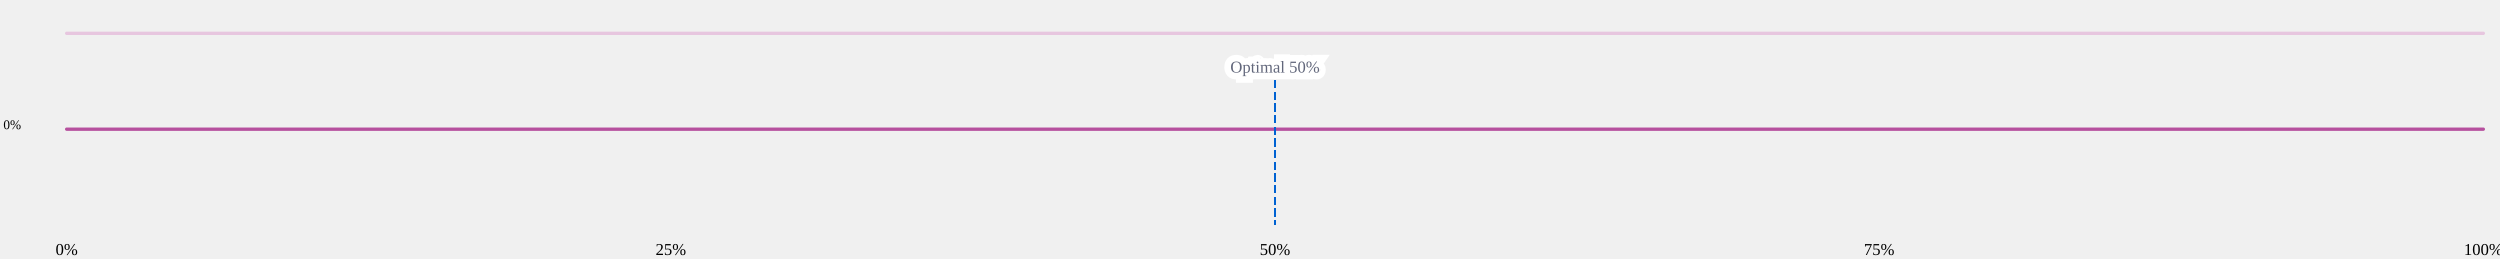
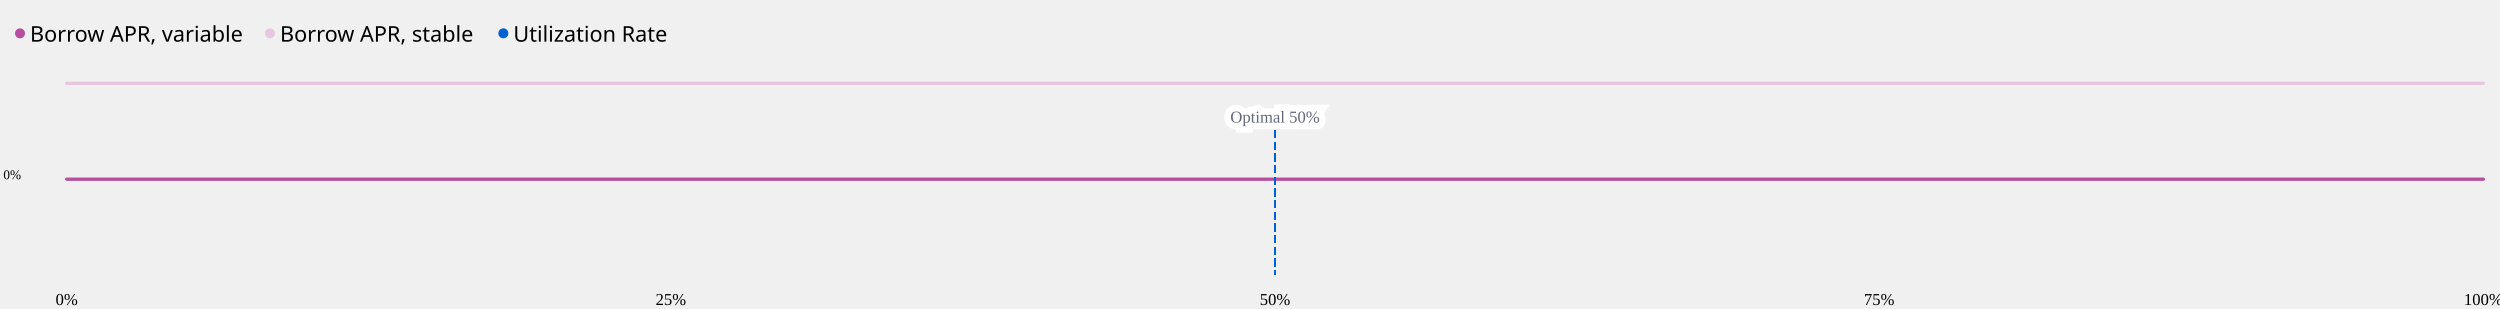
- <svg xmlns="http://www.w3.org/2000/svg" width="1500" height="155">
-   <g class="visx-group" transform="translate(40, 20)">
+ <svg xmlns="http://www.w3.org/2000/svg" style="background: white;" width="1500" height="185">
+   <g style="color: black; font-size: 13px; font-family: sans-serif; transform: translate(18px, 25px);">
+     <g>
+       <circle r="3" cx="-6" cy="-5" style="fill: #B6509E" />
+       <text>Borrow APR, variable</text>
+     </g>
+     <g style="transform: translateX(150px);">
+       <circle r="3" cx="-6" cy="-5" style="fill: rgb(231, 198, 223)" />
+       <text>Borrow APR, stable</text>
+     </g>
+     <g style="transform: translateX(290px);">
+       <circle r="3" cx="-6" cy="-5" style="fill: rgb(0, 98, 210)" />
+       <text>Utilization Rate</text>
+     </g>
+   </g>
+   <g class="visx-group" transform="translate(40, 50)">
    <g class="visx-group visx-rows" transform="translate(0, 0)">
      <line class="visx-line" x1="0" y1="57.5" x2="1450" y2="57.5" fill="transparent" shape-rendering="crispEdges" stroke="#000" stroke-width="1" stroke-dasharray="3,3" pointer-events="none" />
    </g>
    <path class="visx-linepath" d="M0,57.5C2.417,57.5,4.833,57.5,7.25,57.5C9.667,57.5,12.083,57.5,14.5,57.5C16.917,57.5,19.333,57.5,21.75,57.5C24.167,57.5,26.583,57.5,29,57.5C31.417,57.5,33.833,57.5,36.25,57.5C38.667,57.5,41.083,57.5,43.5,57.5C45.917,57.5,48.333,57.5,50.75,57.5C53.167,57.5,55.583,57.5,58,57.5C60.417,57.5,62.833,57.5,65.25,57.5C67.667,57.5,70.083,57.5,72.5,57.5C74.917,57.5,77.333,57.5,79.75,57.5C82.167,57.5,84.583,57.5,87,57.5C89.417,57.5,91.833,57.5,94.25,57.5C96.667,57.5,99.083,57.5,101.5,57.5C103.917,57.5,106.333,57.5,108.75,57.5C111.167,57.5,113.583,57.5,116,57.5C118.417,57.5,120.833,57.5,123.25,57.5C125.667,57.5,128.083,57.5,130.5,57.5C132.917,57.5,135.333,57.5,137.75,57.5C140.167,57.5,142.583,57.5,145,57.5C147.417,57.5,149.833,57.5,152.25,57.5C154.667,57.5,157.083,57.5,159.5,57.5C161.917,57.5,164.333,57.5,166.75,57.5C169.167,57.5,171.583,57.5,174,57.5C176.417,57.5,178.833,57.5,181.25,57.5C183.667,57.5,186.083,57.5,188.5,57.5C190.917,57.5,193.333,57.5,195.75,57.5C198.167,57.5,200.583,57.5,203,57.5C205.417,57.5,207.833,57.5,210.25,57.5C212.667,57.5,215.083,57.5,217.5,57.5C219.917,57.5,222.333,57.5,224.75,57.5C227.167,57.5,229.583,57.5,232,57.5C234.417,57.5,236.833,57.5,239.25,57.5C241.667,57.5,244.083,57.5,246.5,57.5C248.917,57.5,251.333,57.5,253.75,57.5C256.167,57.5,258.583,57.5,261,57.5C263.417,57.5,265.833,57.5,268.25,57.5C270.667,57.5,273.083,57.5,275.5,57.5C277.917,57.5,280.333,57.5,282.75,57.5C285.167,57.5,287.583,57.5,290,57.5C292.417,57.5,294.833,57.5,297.25,57.5C299.667,57.5,302.083,57.5,304.5,57.5C306.917,57.5,309.333,57.5,311.75,57.5C314.167,57.5,316.583,57.5,319,57.5C321.417,57.5,323.833,57.5,326.25,57.5C328.667,57.5,331.083,57.5,333.5,57.5C335.917,57.5,338.333,57.5,340.75,57.5C343.167,57.5,345.583,57.5,348,57.5C350.417,57.5,352.833,57.5,355.25,57.5C357.667,57.5,360.083,57.5,362.5,57.5C364.917,57.5,367.333,57.5,369.75,57.5C372.167,57.5,374.583,57.5,377,57.5C379.417,57.5,381.833,57.5,384.25,57.5C386.667,57.5,389.083,57.5,391.5,57.5C393.917,57.5,396.333,57.5,398.75,57.5C401.167,57.5,403.583,57.5,406,57.5C408.417,57.5,410.833,57.5,413.25,57.5C415.667,57.5,418.083,57.5,420.5,57.5C422.917,57.5,425.333,57.5,427.75,57.5C430.167,57.5,432.583,57.5,435,57.5C437.417,57.5,439.833,57.5,442.25,57.5C444.667,57.5,447.083,57.5,449.5,57.5C451.917,57.5,454.333,57.5,456.75,57.5C459.167,57.5,461.583,57.5,464,57.5C466.417,57.5,468.833,57.5,471.25,57.5C473.667,57.5,476.083,57.5,478.5,57.5C480.917,57.5,483.333,57.5,485.75,57.5C488.167,57.5,490.583,57.5,493,57.5C495.417,57.5,497.833,57.5,500.25,57.5C502.667,57.5,505.083,57.5,507.5,57.5C509.917,57.5,512.333,57.5,514.75,57.5C517.167,57.5,519.583,57.5,522,57.5C524.417,57.5,526.833,57.5,529.25,57.5C531.667,57.5,534.083,57.5,536.5,57.5C538.917,57.5,541.333,57.5,543.75,57.5C546.167,57.5,548.583,57.5,551,57.5C553.417,57.5,555.833,57.5,558.25,57.5C560.667,57.5,563.083,57.5,565.5,57.5C567.917,57.5,570.333,57.5,572.75,57.5C575.167,57.5,577.583,57.5,580,57.5C582.417,57.5,584.833,57.5,587.25,57.5C589.667,57.5,592.083,57.5,594.5,57.5C596.917,57.5,599.333,57.5,601.75,57.5C604.167,57.5,606.583,57.5,609,57.5C611.417,57.5,613.833,57.5,616.25,57.5C618.667,57.5,621.083,57.5,623.5,57.5C625.917,57.5,628.333,57.5,630.75,57.5C633.167,57.5,635.583,57.5,638,57.5C640.417,57.5,642.833,57.5,645.25,57.5C647.667,57.5,650.083,57.5,652.5,57.5C654.917,57.5,657.333,57.5,659.75,57.5C662.167,57.5,664.583,57.5,667,57.5C669.417,57.5,671.833,57.5,674.25,57.5C676.667,57.5,679.083,57.5,681.5,57.5C683.917,57.5,686.333,57.5,688.75,57.5C691.167,57.5,693.583,57.5,696,57.5C698.417,57.5,700.833,57.5,703.25,57.5C705.667,57.5,708.083,57.5,710.5,57.5C712.917,57.5,715.333,57.5,717.75,57.5C720.167,57.5,722.583,57.5,725,57.5C727.417,57.5,729.833,57.5,732.25,57.5C734.667,57.5,737.083,57.5,739.5,57.5C741.917,57.5,744.333,57.5,746.75,57.5C749.167,57.5,751.583,57.5,754,57.5C756.417,57.5,758.833,57.5,761.25,57.5C763.667,57.5,766.083,57.5,768.5,57.5C770.917,57.5,773.333,57.5,775.75,57.5C778.167,57.5,780.583,57.5,783,57.5C785.417,57.5,787.833,57.5,790.25,57.5C792.667,57.5,795.083,57.5,797.5,57.5C799.917,57.5,802.333,57.5,804.75,57.5C807.167,57.5,809.583,57.5,812,57.5C814.417,57.5,816.833,57.5,819.25,57.5C821.667,57.5,824.083,57.5,826.5,57.5C828.917,57.5,831.333,57.5,833.75,57.5C836.167,57.5,838.583,57.5,841,57.5C843.417,57.5,845.833,57.5,848.25,57.5C850.667,57.5,853.083,57.5,855.5,57.5C857.917,57.5,860.333,57.5,862.75,57.5C865.167,57.5,867.583,57.5,870,57.5C872.417,57.5,874.833,57.5,877.25,57.5C879.667,57.5,882.083,57.5,884.5,57.5C886.917,57.5,889.333,57.5,891.75,57.5C894.167,57.5,896.583,57.5,899,57.5C901.417,57.5,903.833,57.5,906.25,57.5C908.667,57.5,911.083,57.5,913.5,57.5C915.917,57.5,918.333,57.5,920.75,57.5C923.167,57.5,925.583,57.5,928,57.5C930.417,57.5,932.833,57.5,935.25,57.5C937.667,57.5,940.083,57.5,942.5,57.5C944.917,57.5,947.333,57.5,949.75,57.5C952.167,57.5,954.583,57.5,957,57.5C959.417,57.5,961.833,57.5,964.25,57.5C966.667,57.5,969.083,57.5,971.5,57.5C973.917,57.5,976.333,57.5,978.75,57.5C981.167,57.5,983.583,57.5,986,57.5C988.417,57.5,990.833,57.5,993.25,57.5C995.667,57.5,998.083,57.5,1000.5,57.5C1002.917,57.5,1005.333,57.5,1007.75,57.5C1010.167,57.5,1012.583,57.5,1015,57.5C1017.417,57.5,1019.833,57.5,1022.25,57.5C1024.667,57.5,1027.083,57.5,1029.5,57.5C1031.917,57.5,1034.333,57.5,1036.75,57.5C1039.167,57.5,1041.583,57.5,1044,57.5C1046.417,57.5,1048.833,57.5,1051.25,57.5C1053.667,57.5,1056.083,57.5,1058.5,57.5C1060.917,57.5,1063.333,57.5,1065.75,57.5C1068.167,57.5,1070.583,57.5,1073,57.5C1075.417,57.5,1077.833,57.5,1080.25,57.5C1082.667,57.5,1085.083,57.5,1087.5,57.5C1089.917,57.5,1092.333,57.5,1094.75,57.5C1097.167,57.5,1099.583,57.5,1102,57.5C1104.417,57.5,1106.833,57.5,1109.25,57.5C1111.667,57.5,1114.083,57.5,1116.5,57.5C1118.917,57.5,1121.333,57.5,1123.75,57.5C1126.167,57.5,1128.583,57.5,1131,57.5C1133.417,57.5,1135.833,57.5,1138.25,57.5C1140.667,57.5,1143.083,57.5,1145.5,57.5C1147.917,57.5,1150.333,57.5,1152.75,57.5C1155.167,57.5,1157.583,57.5,1160,57.5C1162.417,57.5,1164.833,57.5,1167.25,57.5C1169.667,57.5,1172.083,57.5,1174.5,57.5C1176.917,57.5,1179.333,57.5,1181.75,57.5C1184.167,57.5,1186.583,57.5,1189,57.5C1191.417,57.5,1193.833,57.5,1196.25,57.5C1198.667,57.5,1201.083,57.5,1203.5,57.5C1205.917,57.5,1208.333,57.5,1210.75,57.5C1213.167,57.5,1215.583,57.5,1218,57.5C1220.417,57.5,1222.833,57.5,1225.25,57.5C1227.667,57.5,1230.083,57.5,1232.5,57.5C1234.917,57.5,1237.333,57.5,1239.75,57.5C1242.167,57.5,1244.583,57.5,1247,57.5C1249.417,57.5,1251.833,57.5,1254.25,57.5C1256.667,57.5,1259.083,57.5,1261.5,57.5C1263.917,57.5,1266.333,57.5,1268.75,57.5C1271.167,57.5,1273.583,57.5,1276,57.5C1278.417,57.5,1280.833,57.5,1283.25,57.5C1285.667,57.5,1288.083,57.5,1290.5,57.5C1292.917,57.5,1295.333,57.5,1297.75,57.5C1300.167,57.5,1302.583,57.5,1305,57.5C1307.417,57.5,1309.833,57.5,1312.25,57.5C1314.667,57.5,1317.083,57.5,1319.5,57.5C1321.917,57.5,1324.333,57.5,1326.75,57.5C1329.167,57.5,1331.583,57.5,1334,57.5C1336.417,57.5,1338.833,57.5,1341.25,57.5C1343.667,57.5,1346.083,57.5,1348.5,57.5C1350.917,57.5,1353.333,57.5,1355.75,57.5C1358.167,57.5,1360.583,57.5,1363,57.5C1365.417,57.5,1367.833,57.5,1370.25,57.5C1372.667,57.5,1375.083,57.5,1377.5,57.5C1379.917,57.5,1382.333,57.5,1384.75,57.5C1387.167,57.5,1389.583,57.5,1392,57.5C1394.417,57.5,1396.833,57.5,1399.25,57.5C1401.667,57.5,1404.083,57.5,1406.5,57.5C1408.917,57.5,1411.333,57.5,1413.75,57.5C1416.167,57.5,1418.583,57.5,1421,57.5C1423.417,57.5,1425.833,57.5,1428.25,57.5C1430.667,57.5,1433.083,57.5,1435.5,57.5C1437.917,57.5,1440.333,57.5,1442.75,57.5C1445.167,57.5,1447.583,57.5,1450,57.5" fill="transparent" stroke-linecap="round" stroke="#B6509E" stroke-width="2" />
    <path class="visx-linepath" d="M0,0C2.417,0,4.833,0,7.25,0C9.667,0,12.083,0,14.5,0C16.917,0,19.333,0,21.75,0C24.167,0,26.583,0,29,0C31.417,0,33.833,0,36.25,0C38.667,0,41.083,0,43.5,0C45.917,0,48.333,0,50.75,0C53.167,0,55.583,0,58,0C60.417,0,62.833,0,65.25,0C67.667,0,70.083,0,72.5,0C74.917,0,77.333,0,79.75,0C82.167,0,84.583,0,87,0C89.417,0,91.833,0,94.25,0C96.667,0,99.083,0,101.5,0C103.917,0,106.333,0,108.75,0C111.167,0,113.583,0,116,0C118.417,0,120.833,0,123.25,0C125.667,0,128.083,0,130.5,0C132.917,0,135.333,0,137.75,0C140.167,0,142.583,0,145,0C147.417,0,149.833,0,152.25,0C154.667,0,157.083,0,159.5,0C161.917,0,164.333,0,166.75,0C169.167,0,171.583,0,174,0C176.417,0,178.833,0,181.25,0C183.667,0,186.083,0,188.5,0C190.917,0,193.333,0,195.75,0C198.167,0,200.583,0,203,0C205.417,0,207.833,0,210.25,0C212.667,0,215.083,0,217.5,0C219.917,0,222.333,0,224.75,0C227.167,0,229.583,0,232,0C234.417,0,236.833,0,239.25,0C241.667,0,244.083,0,246.5,0C248.917,0,251.333,0,253.75,0C256.167,0,258.583,0,261,0C263.417,0,265.833,0,268.25,0C270.667,0,273.083,0,275.5,0C277.917,0,280.333,0,282.75,0C285.167,0,287.583,0,290,0C292.417,0,294.833,0,297.25,0C299.667,0,302.083,0,304.5,0C306.917,0,309.333,0,311.75,0C314.167,0,316.583,0,319,0C321.417,0,323.833,0,326.25,0C328.667,0,331.083,0,333.5,0C335.917,0,338.333,0,340.75,0C343.167,0,345.583,0,348,0C350.417,0,352.833,0,355.25,0C357.667,0,360.083,0,362.5,0C364.917,0,367.333,0,369.75,0C372.167,0,374.583,0,377,0C379.417,0,381.833,0,384.25,0C386.667,0,389.083,0,391.5,0C393.917,0,396.333,0,398.75,0C401.167,0,403.583,0,406,0C408.417,0,410.833,0,413.25,0C415.667,0,418.083,0,420.5,0C422.917,0,425.333,0,427.75,0C430.167,0,432.583,0,435,0C437.417,0,439.833,0,442.25,0C444.667,0,447.083,0,449.5,0C451.917,0,454.333,0,456.75,0C459.167,0,461.583,0,464,0C466.417,0,468.833,0,471.25,0C473.667,0,476.083,0,478.5,0C480.917,0,483.333,0,485.75,0C488.167,0,490.583,0,493,0C495.417,0,497.833,0,500.25,0C502.667,0,505.083,0,507.5,0C509.917,0,512.333,0,514.75,0C517.167,0,519.583,0,522,0C524.417,0,526.833,0,529.25,0C531.667,0,534.083,0,536.5,0C538.917,0,541.333,0,543.75,0C546.167,0,548.583,0,551,0C553.417,0,555.833,0,558.25,0C560.667,0,563.083,0,565.5,0C567.917,0,570.333,0,572.75,0C575.167,0,577.583,0,580,0C582.417,0,584.833,0,587.25,0C589.667,0,592.083,0,594.5,0C596.917,0,599.333,0,601.75,0C604.167,0,606.583,0,609,0C611.417,0,613.833,0,616.25,0C618.667,0,621.083,0,623.5,0C625.917,0,628.333,0,630.75,0C633.167,0,635.583,0,638,0C640.417,0,642.833,0,645.25,0C647.667,0,650.083,0,652.5,0C654.917,0,657.333,0,659.75,0C662.167,0,664.583,0,667,0C669.417,0,671.833,0,674.25,0C676.667,0,679.083,0,681.5,0C683.917,0,686.333,0,688.75,0C691.167,0,693.583,0,696,0C698.417,0,700.833,0,703.25,0C705.667,0,708.083,0,710.5,0C712.917,0,715.333,0,717.75,0C720.167,0,722.583,0,725,0C727.417,0,729.833,0,732.25,0C734.667,0,737.083,0,739.5,0C741.917,0,744.333,0,746.75,0C749.167,0,751.583,0,754,0C756.417,0,758.833,0,761.25,0C763.667,0,766.083,0,768.5,0C770.917,0,773.333,0,775.75,0C778.167,0,780.583,0,783,0C785.417,0,787.833,0,790.25,0C792.667,0,795.083,0,797.5,0C799.917,0,802.333,0,804.75,0C807.167,0,809.583,0,812,0C814.417,0,816.833,0,819.25,0C821.667,0,824.083,0,826.5,0C828.917,0,831.333,0,833.75,0C836.167,0,838.583,0,841,0C843.417,0,845.833,0,848.25,0C850.667,0,853.083,0,855.5,0C857.917,0,860.333,0,862.75,0C865.167,0,867.583,0,870,0C872.417,0,874.833,0,877.25,0C879.667,0,882.083,0,884.5,0C886.917,0,889.333,0,891.75,0C894.167,0,896.583,0,899,0C901.417,0,903.833,0,906.25,0C908.667,0,911.083,0,913.5,0C915.917,0,918.333,0,920.75,0C923.167,0,925.583,0,928,0C930.417,0,932.833,0,935.25,0C937.667,0,940.083,0,942.5,0C944.917,0,947.333,0,949.75,0C952.167,0,954.583,0,957,0C959.417,0,961.833,0,964.25,0C966.667,0,969.083,0,971.5,0C973.917,0,976.333,0,978.75,0C981.167,0,983.583,0,986,0C988.417,0,990.833,0,993.25,0C995.667,0,998.083,0,1000.5,0C1002.917,0,1005.333,0,1007.75,0C1010.167,0,1012.583,0,1015,0C1017.417,0,1019.833,0,1022.25,0C1024.667,0,1027.083,0,1029.5,0C1031.917,0,1034.333,0,1036.75,0C1039.167,0,1041.583,0,1044,0C1046.417,0,1048.833,0,1051.25,0C1053.667,0,1056.083,0,1058.5,0C1060.917,0,1063.333,0,1065.75,0C1068.167,0,1070.583,0,1073,0C1075.417,0,1077.833,0,1080.25,0C1082.667,0,1085.083,0,1087.5,0C1089.917,0,1092.333,0,1094.75,0C1097.167,0,1099.583,0,1102,0C1104.417,0,1106.833,0,1109.25,0C1111.667,0,1114.083,0,1116.5,0C1118.917,0,1121.333,0,1123.75,0C1126.167,0,1128.583,0,1131,0C1133.417,0,1135.833,0,1138.25,0C1140.667,0,1143.083,0,1145.5,0C1147.917,0,1150.333,0,1152.75,0C1155.167,0,1157.583,0,1160,0C1162.417,0,1164.833,0,1167.25,0C1169.667,0,1172.083,0,1174.5,0C1176.917,0,1179.333,0,1181.75,0C1184.167,0,1186.583,0,1189,0C1191.417,0,1193.833,0,1196.25,0C1198.667,0,1201.083,0,1203.5,0C1205.917,0,1208.333,0,1210.75,0C1213.167,0,1215.583,0,1218,0C1220.417,0,1222.833,0,1225.25,0C1227.667,0,1230.083,0,1232.5,0C1234.917,0,1237.333,0,1239.75,0C1242.167,0,1244.583,0,1247,0C1249.417,0,1251.833,0,1254.25,0C1256.667,0,1259.083,0,1261.5,0C1263.917,0,1266.333,0,1268.75,0C1271.167,0,1273.583,0,1276,0C1278.417,0,1280.833,0,1283.25,0C1285.667,0,1288.083,0,1290.5,0C1292.917,0,1295.333,0,1297.75,0C1300.167,0,1302.583,0,1305,0C1307.417,0,1309.833,0,1312.25,0C1314.667,0,1317.083,0,1319.5,0C1321.917,0,1324.333,0,1326.75,0C1329.167,0,1331.583,0,1334,0C1336.417,0,1338.833,0,1341.25,0C1343.667,0,1346.083,0,1348.5,0C1350.917,0,1353.333,0,1355.75,0C1358.167,0,1360.583,0,1363,0C1365.417,0,1367.833,0,1370.25,0C1372.667,0,1375.083,0,1377.5,0C1379.917,0,1382.333,0,1384.75,0C1387.167,0,1389.583,0,1392,0C1394.417,0,1396.833,0,1399.25,0C1401.667,0,1404.083,0,1406.5,0C1408.917,0,1411.333,0,1413.75,0C1416.167,0,1418.583,0,1421,0C1423.417,0,1425.833,0,1428.25,0C1430.667,0,1433.083,0,1435.5,0C1437.917,0,1440.333,0,1442.75,0C1445.167,0,1447.583,0,1450,0" fill="transparent" stroke-linecap="round" stroke="#E7C6DF" stroke-width="2" />
    <g class="visx-group visx-axis visx-axis-bottom" transform="translate(0, 115)">
      <g class="visx-group visx-axis-tick" transform="translate(0, 0)">
        <line class="visx-line" x1="0" y1="0" x2="0" y2="8" fill="transparent" shape-rendering="crispEdges" stroke="#000" stroke-width="0" stroke-linecap="square" />
        <svg x="0" y="0" font-size="10" style="overflow:visible">
          <text transform="" x="0" y="18" fill="#000" font-size="10" text-anchor="middle">
            <tspan x="0" dy="0em">0%</tspan>
          </text>
        </svg>
      </g>
      <g class="visx-group visx-axis-tick" transform="translate(0, 0)">
        <line class="visx-line" x1="362.5" y1="0" x2="362.5" y2="8" fill="transparent" shape-rendering="crispEdges" stroke="#000" stroke-width="0" stroke-linecap="square" />
        <svg x="0" y="0" font-size="10" style="overflow:visible">
          <text transform="" x="362.5" y="18" fill="#000" font-size="10" text-anchor="middle">
            <tspan x="362.5" dy="0em">25%</tspan>
          </text>
        </svg>
      </g>
      <g class="visx-group visx-axis-tick" transform="translate(0, 0)">
        <line class="visx-line" x1="725" y1="0" x2="725" y2="8" fill="transparent" shape-rendering="crispEdges" stroke="#000" stroke-width="0" stroke-linecap="square" />
        <svg x="0" y="0" font-size="10" style="overflow:visible">
          <text transform="" x="725" y="18" fill="#000" font-size="10" text-anchor="middle">
            <tspan x="725" dy="0em">50%</tspan>
          </text>
        </svg>
      </g>
      <g class="visx-group visx-axis-tick" transform="translate(0, 0)">
        <line class="visx-line" x1="1087.5" y1="0" x2="1087.5" y2="8" fill="transparent" shape-rendering="crispEdges" stroke="#000" stroke-width="0" stroke-linecap="square" />
        <svg x="0" y="0" font-size="10" style="overflow:visible">
          <text transform="" x="1087.5" y="18" fill="#000" font-size="10" text-anchor="middle">
            <tspan x="1087.5" dy="0em">75%</tspan>
          </text>
        </svg>
      </g>
      <g class="visx-group visx-axis-tick" transform="translate(0, 0)">
        <line class="visx-line" x1="1450" y1="0" x2="1450" y2="8" fill="transparent" shape-rendering="crispEdges" stroke="#000" stroke-width="0" stroke-linecap="square" />
        <svg x="0" y="0" font-size="10" style="overflow:visible">
          <text transform="" x="1450" y="18" fill="#000" font-size="10" text-anchor="middle">
            <tspan x="1450" dy="0em">100%</tspan>
          </text>
        </svg>
      </g>
      <line class="visx-line visx-axis-line" x1="0.5" y1="0" x2="1450.5" y2="0" fill="transparent" shape-rendering="crispEdges" stroke="#222" stroke-width="0" />
    </g>
    <g class="visx-group visx-axis visx-axis-left" transform="translate(0, 0)">
      <g class="visx-group visx-axis-tick" transform="translate(0, 0)">
        <line class="visx-line" x1="0" y1="57.5" x2="-8" y2="57.5" fill="transparent" shape-rendering="crispEdges" stroke="#222" stroke-width="0" stroke-linecap="square" />
        <svg x="-30" y="0" font-size="8" style="overflow:visible">
          <text transform="" x="-8" y="57.5" fill="#000" font-size="8" text-anchor="start">
            <tspan x="-8" dy="0em">0%</tspan>
          </text>
        </svg>
      </g>
      <line class="visx-line visx-axis-line" x1="0" y1="115.5" x2="0" y2="0.5" fill="transparent" shape-rendering="crispEdges" stroke="#222" stroke-width="0" />
    </g>
    <rect class="visx-bar" width="1450" height="115" fill="transparent" />
    <line class="visx-line" x1="725" y1="28" x2="725" y2="115" fill="transparent" shape-rendering="crispEdges" stroke="#0062D2" stroke-width="1" pointer-events="none" stroke-dasharray="5,2" />
    <svg x="0" y="0" font-size="10px" style="overflow:visible">
      <text transform="" x="725" y="20" font-size="10px" fill="#fff" stroke="#fff" stroke-width="0.8em" text-anchor="middle">
        <tspan x="725" dy="0.355em">Optimal 50%</tspan>
      </text>
    </svg>
    <svg x="0" y="0" font-size="10px" style="overflow:visible">
      <text transform="" x="725" y="20" font-size="10px" fill="#62677B" text-anchor="middle">
        <tspan x="725" dy="0.355em">Optimal 50%</tspan>
      </text>
    </svg>
  </g>
</svg>
